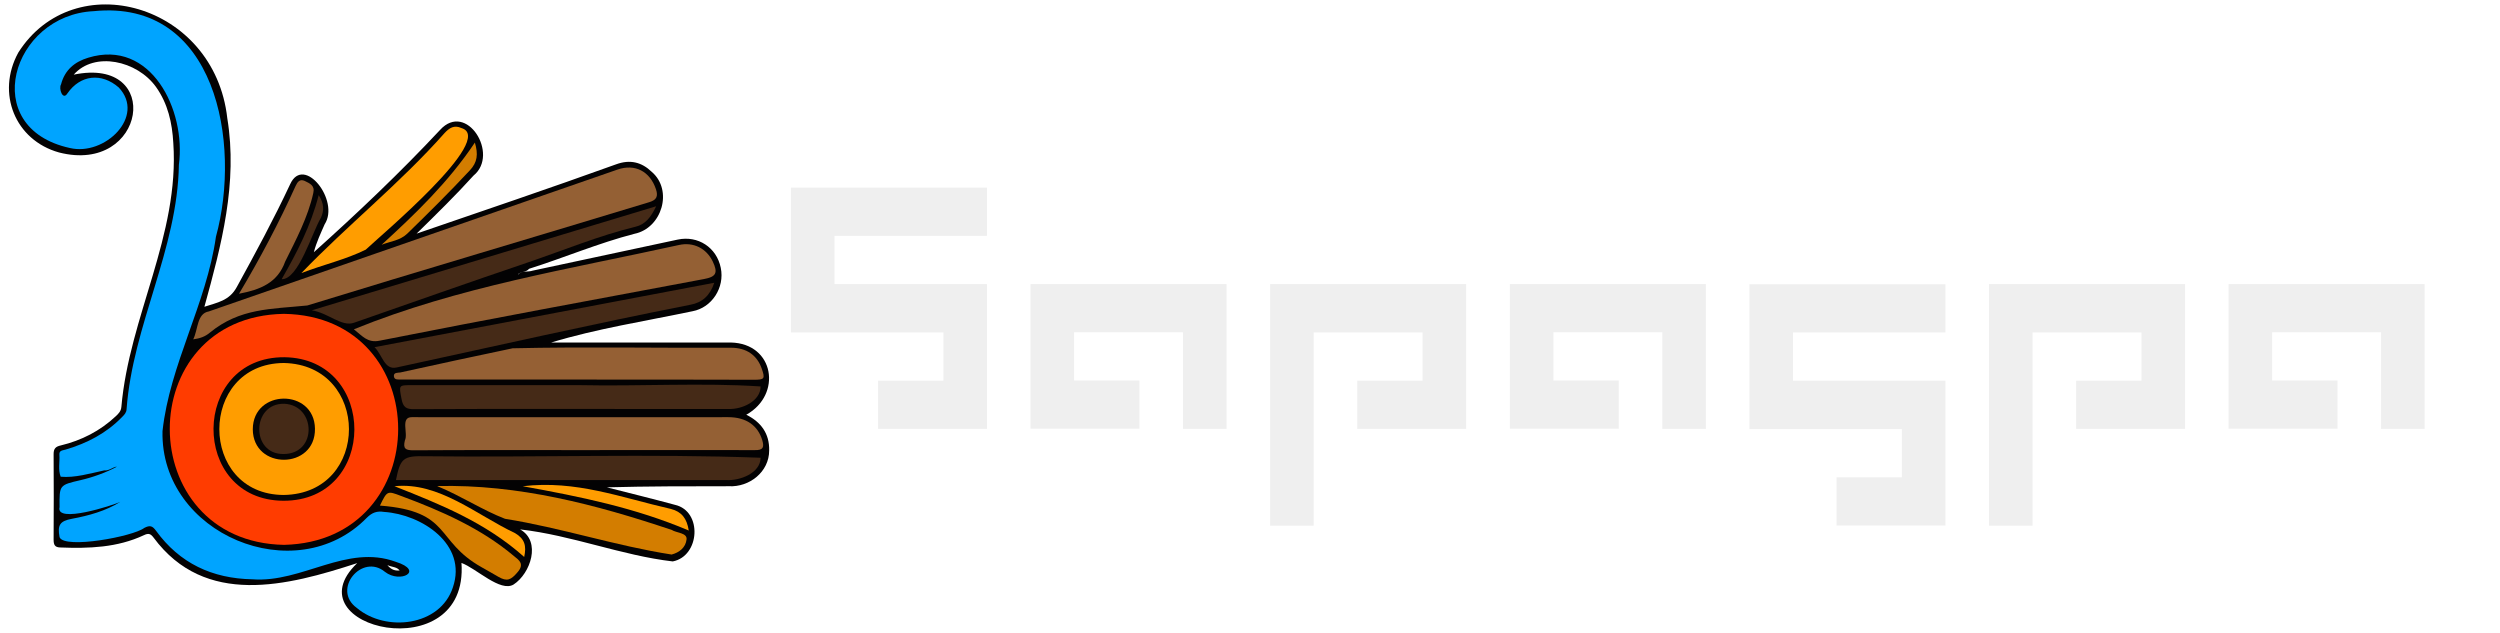
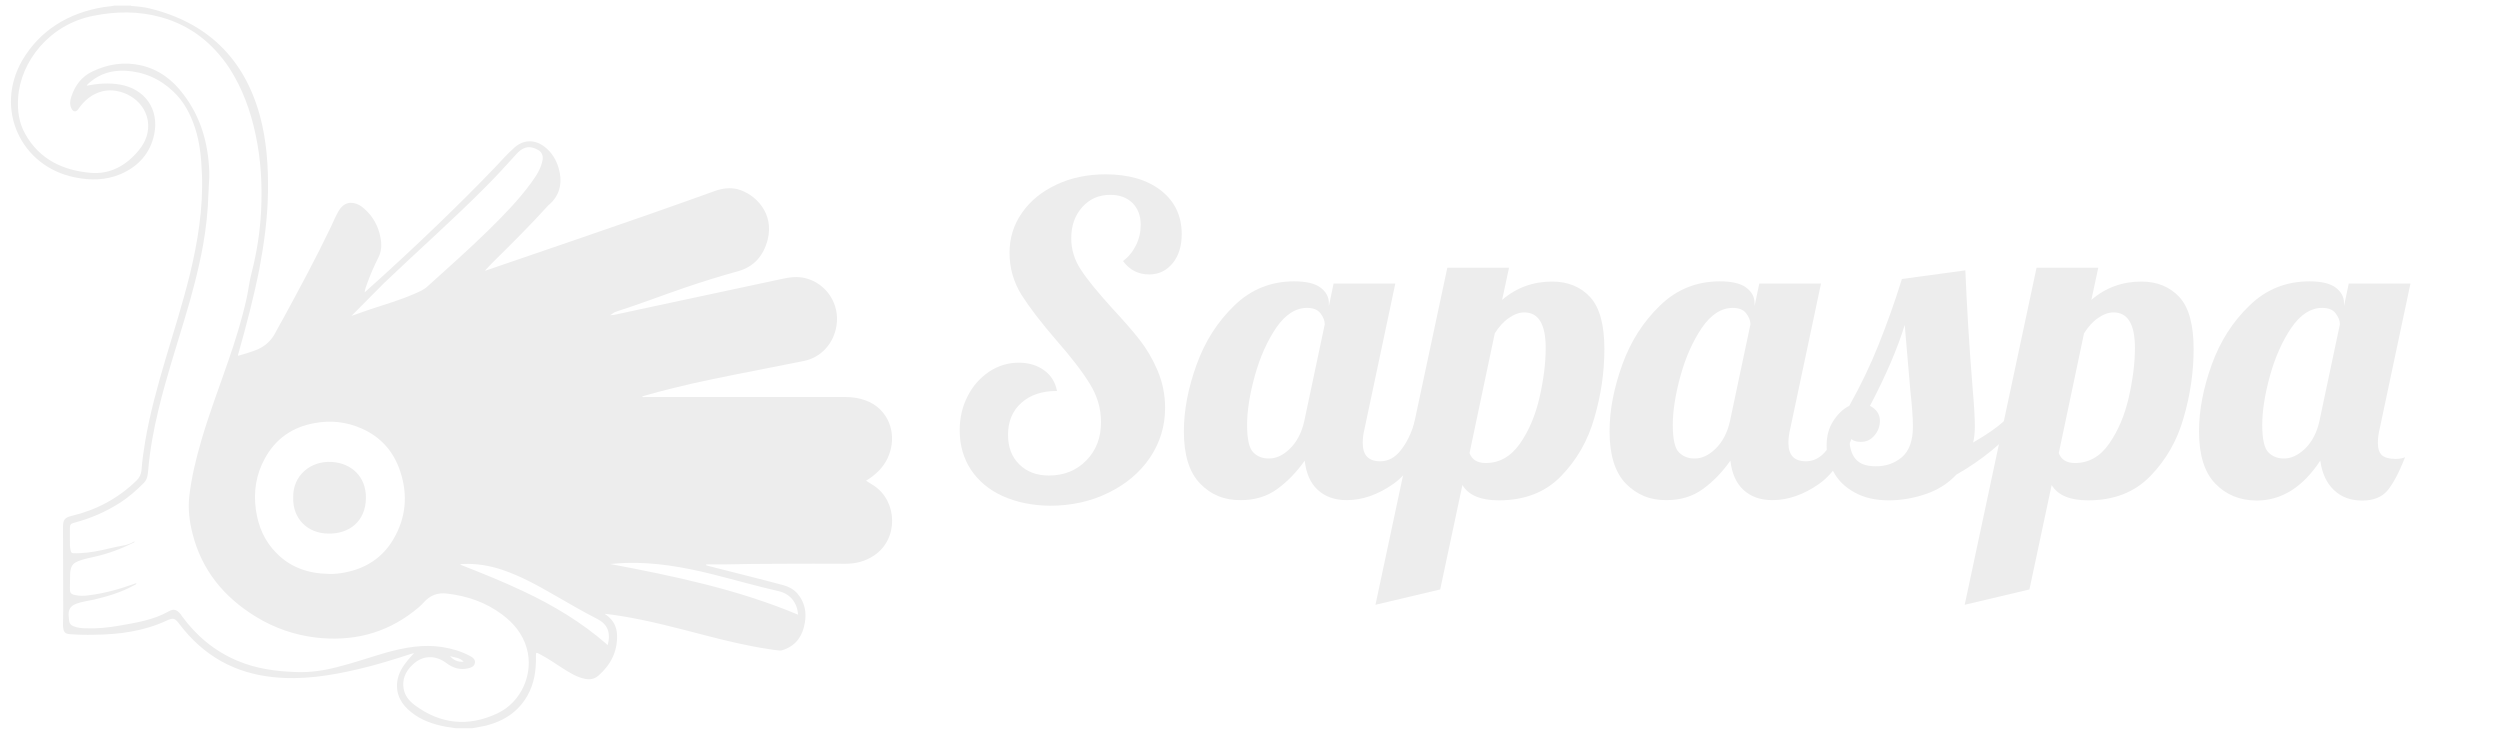
- <svg xmlns="http://www.w3.org/2000/svg" version="1.1" id="Capa_1" x="0px" y="0px" viewBox="0 0 1343 340" style="enable-background:new 0 0 1343 340;" xml:space="preserve">
+ <svg xmlns="http://www.w3.org/2000/svg" version="1.1" id="Capa_1" x="0px" y="0px" viewBox="0 0 1158.7 340" style="enable-background:new 0 0 1158.7 340;" xml:space="preserve">
  <style type="text/css">
- 	.st0{fill:#030203;}
- 	.st1{fill:#00A4FF;}
- 	.st2{fill:#FF3C00;}
- 	.st3{fill:#946034;}
- 	.st4{fill:#956034;}
- 	.st5{fill:#452A17;}
- 	.st6{fill:#D37D00;}
- 	.st7{fill:#FF9D00;}
- 	.st8{fill:#F7FAF4;}
- 	.st9{fill:#050303;}
- 	.st10{fill:#050404;}
- 	.st11{enable-background:new    ;}
- 	.st12{fill:#EFEFEF;}
+ 	.st0{fill:#EDEDED;}
</style>
-   <g>
-     <path class="st0" d="M286.1,145.4c26-5.6,52-11.1,78-16.7c10.8-2.3,20.9,4.2,23.1,15.2c2.2,10.6-4.8,21.4-15.2,23.3   c-25.3,5.3-51.6,9.4-75.9,16.8c32.4,0,64.3,0,96.5,0c23.4,0.5,27.7,28,8.3,38.8c7.9,3.9,12.5,10.1,12.3,19.2   c0,11.5-10.6,19.8-21.7,19.2c-21.8,0-43.6,0-65.5,0.6c12.2,3.1,24.4,6.1,36.6,9.4c14.9,3.4,13.4,27.6-1.2,30.4   c-27.5-3.2-54.3-14.1-82-17.2c11.5,6.4,5.6,23.7-3.5,29.6c-7.1,4.3-19.9-8.6-28-11.6c4.1,57.5-92.5,35-56,0.1   c-37.6,12.3-81.7,23.7-109.4-13.7c-1.6-2.1-2.7-2.5-5.2-1.3c-14.3,6.7-29.5,7.2-45,6.6c-2.9-0.1-3.5-1.5-3.5-4.2   c0.1-15.3,0.1-30.6,0-46c0-2.9,1.1-4,3.8-4.6c11.2-2.7,21.2-7.8,29.6-15.7c1.5-1.4,2.8-2.7,3-5c4.2-48.4,31.3-92.3,27.9-141.8   c-0.6-10.8-2.9-21.1-9.3-30.1c-10.2-14.2-33.1-19.2-44.2-6.6c48.4-10,38.8,53.8-7.9,41.8C8.1,75.3-2.1,50.1,9.8,28.3   C39.7-19,115.2,1.8,122.1,63.5c5.7,34.8-3.1,68-12.3,101.3c6.9-2.3,13.4-3.2,17.4-10.6c10-18.2,19.9-36.5,28.7-55.3   c7.3-15.9,26.8,8.8,18.5,21.6c-2.1,4.8-4.4,9.6-5.8,15c23.4-21,46.3-42.7,67.8-65.7c14.2-15.6,32,13.1,18,24.5   c-9.5,10.5-19.6,20.4-30.6,31.2c36.6-12.6,71.1-24.2,107.1-37.2c7.6-2.8,13.8-1.2,19.2,4c11.6,9.9,5.5,30.3-9.3,33.3   c-19.3,5-37.6,12.8-56.6,18.8c-1.4,1.8-3.9,1.4-5.5,2.6c-0.7,0.3,0.5,0.6,0,0.1C280.9,145.4,283.7,146.2,286.1,145.4z" />
-     <path class="st1" d="M56,252.7c-7.5,1.6-15.8,4.1-23.4,3.4c-1.5-3.8-0.4-7.9-0.7-11.8c-0.2-2.5,1.9-2.3,3.4-2.8   c11.5-3.4,21.9-8.8,30.3-17.5c1.2-1.2,2.3-2.3,2.4-4.2c3.3-45.1,27.4-85.8,28.1-131.3c3.9-29.4-15-67.8-48.7-57.5   c-7.3,2.2-12.6,6.6-14.6,14.3c-1.4,2.2,0.9,8.9,3.4,4.9c6.9-10,18.3-11.3,27.6-3.2c14.6,15.5-7.6,37-26.3,32.5   C-11.9,68.7,6.3,8.1,50.3,6c65.8-6.7,79.5,70.9,65.7,121.2c-5.1,36-24.8,68.6-28.7,104.4c-1.3,55.3,71.6,85.7,109.8,46.5   c2.8-2.8,5.5-3.7,9.2-3.1c20.2,1.3,44.9,17.4,37,40.5c-6.8,21-36.1,24.2-51.6,11.1c-13.7-9.9,2.8-29.6,15.1-19.4   c8.2,6.4,21.4-0.5,5.8-5.4c-26.4-9.7-50.2,11.4-77,9.4c-21.6-0.4-39.1-8.6-51.8-26.1c-1.9-2.6-3.2-3.1-6.3-1.5   c-5.9,4.6-42.8,11.5-45.5,5c-1.2-6.5,0.1-8.7,6.6-9.9c9.1-1.7,18.2-4.2,26-9.1c-4,1.9-34.9,11.9-32.6,2.8   c-0.1-11.9-0.2-11.8,11.4-14.5c6.5-1.5,13.7-4.1,19.4-7.2C60.8,250.7,58.7,253,56,252.7z" />
-     <path class="st2" d="M152.5,168.6c81.9,1.3,81.8,122.2,0.1,124.1C71.1,291.2,70.4,170,152.5,168.6z" />
-     <path class="st3" d="M103.8,182.3c2.7-5.4,1.9-13.9,8.4-15c73.2-25.4,146.3-50.8,219.5-76.2c9.5-3.3,17.5,1,20.7,10.6   c1.2,3.7,0.4,5.7-3.6,6.9c-61.2,18.6-122.6,36.7-183.7,55.5c-19.5,2-36.2,1.3-52.5,14.7C110.2,180.8,107.5,181.8,103.8,182.3z" />
-     <path class="st3" d="M313.5,241.8c-30.5,0-61-0.1-91.4,0.1c-4.2,0-5.7-0.8-4.6-5.3c1.9-3.7-2.6-12.6,3.8-12.5   c56.6,0.1,113.3,0,169.9,0c9.6,0,15.9,4.4,18.3,12.4c1.1,3.8,0.5,5.4-4,5.3C374.9,241.7,344.2,241.8,313.5,241.8z" />
-     <path class="st3" d="M190.1,176.9c56.3-22.9,115.8-32.3,174.7-45.3c7.7-1.7,14.7,1.8,18.1,8.9c2.9,6.1,1.8,8.2-4.7,9.4   C320.1,160.8,262,171.5,204,183C197.4,184.4,194.6,180.4,190.1,176.9z" />
-     <path class="st4" d="M310.5,203.9c-31.6,0-63.2,0-94.9,0c-1.6-0.1-3.8,0.4-4-1.8c-0.2-2.1,2.1-1.8,3.4-2c20.1-4.4,40.2-8.8,60.4-13   c39-0.9,78.2-0.1,117.3-0.3c8.3,0,14,4,16.5,11.2c1.9,5.5,1.5,6-4.2,6C373.4,203.9,342,203.9,310.5,203.9z" />
-     <path class="st5" d="M212.7,257.9c2.4-11.7,3.8-13.1,15.9-12.8c59.7,0.7,121-1.4,180,0.8c-0.1,8.3-11.1,12.4-18.4,12   C331,257.9,271.9,257.9,212.7,257.9z" />
-     <path class="st5" d="M311.5,206.9c32.1,0.7,65.6-1.4,97.1,0.7c0,7.9-10,12.4-17.2,12.1c-56.3,0.1-112.6-0.2-168.9,0.1   c-4.3,0.1-6-1.1-6.8-5.5c-1.4-7.5-1.7-7.4,5.9-7.4C251.6,206.9,281.5,206.9,311.5,206.9z" />
-     <path class="st5" d="M201.2,186.5c61.2-11.6,121.6-23.1,182.5-34.6c-2.2,6.8-6.5,10.7-12.8,11.8c-52.8,10.4-105.2,22.3-157.8,33.7   C206.4,198.9,205.5,190.7,201.2,186.5z" />
-     <path class="st6" d="M234.8,261.1c43.7-1,85.3,9.9,126.1,23.6c2.4,1.6,8.5,1.5,7.9,5.2c-0.5,4.2-3.8,6.9-8,8   c-29.8-4.6-59.4-14.4-89.5-19.2C258.9,273.9,248.3,266.7,234.8,261.1z" />
-     <path class="st5" d="M352.5,110.8c-2.8,5.9-5.9,9.8-11.1,11c-19.7,4.8-38.5,12.6-57.6,19.1c-31.3,10.6-62.5,21.6-93.7,32.5   c-6.5,2.3-13.8-5.3-22.6-6.7C229.6,147.9,290.5,129.6,352.5,110.8z" />
-     <path class="st7" d="M161.9,146.7c24.5-25.5,53.1-48.3,76.9-75.2c2.6-2.8,5.2-4.5,9.1-2.7c18.9,5.7-44,58.2-51.4,65.3   C185.6,139.5,173.8,142.1,161.9,146.7z" />
-     <path class="st6" d="M204.1,271.6c3.9-8,3.9-8,11.3-5.2c21.6,8,43,17.4,60.8,32.4c2.8,2.2,5.5,4.2,2,8.4c-3.8,4.5-5.8,5.3-10.4,2.7   c-3-1.7-6-3.5-9.1-5.2C233.4,290.5,242.8,274.6,204.1,271.6z" />
-     <path class="st3" d="M128.4,157.8c11.4-19.1,21.5-38.2,30.4-57.9c1-2.2,2.3-3.9,4.9-2.7c2.6,1.3,5.6,2.4,4.6,6.5   c-2.9,13.1-9.2,24.9-15.1,36.8C149.1,152,139.8,155.6,128.4,157.8z" />
-     <path class="st7" d="M370,285c-28.7-12.2-58.2-18.2-89.2-23.8c28.6-3.4,52.8,6.1,79.6,12.2C366.2,274.9,369,278.5,370,285z" />
-     <path class="st7" d="M281.6,299.2c-20.7-18.5-45.1-28.3-69.7-38c23.8-2.5,44.2,15.5,64.8,25.2C281.9,289.5,282.9,293.2,281.6,299.2   z" />
-     <path class="st6" d="M255.1,76.6c1.9,6.3,1.3,10.6-2.6,14.8c-10.9,11.7-22.2,22.9-33.6,34c-4,3.9-9.2,4.2-13.9,6.1   C223.1,114.9,240.8,98,255.1,76.6z" />
-     <path class="st5" d="M171.2,104.8c2.9,4.6,3,8.1,1.2,12.2c-4.7,7.7-12,33.2-21.1,33C159.6,135.5,167,121.3,171.2,104.8z" />
-     <path class="st8" d="M208.1,303.6c3,1.2,5.1,0.9,6.6,2.9C212.3,306.6,210.4,306.3,208.1,303.6z" />
-     <path class="st9" d="M152.2,269c-50.4-0.3-49.8-77.4,0.6-77.1C203,192.6,203,269.2,152.2,269z" />
-     <path class="st7" d="M152.4,265.9c-46.1-0.2-46.1-70.5,0-70.9C199,195.9,199.3,265.2,152.4,265.9z" />
-     <path class="st10" d="M169.2,230.3c0.3,22.1-33.3,22.3-33.4,0.3C135.9,208.8,168.9,208.6,169.2,230.3z" />
-     <path class="st5" d="M152.4,243.9c-17.8,0.3-17.3-27.4,0.3-27C169.8,217.7,170.6,243.8,152.4,243.9z" />
-   </g>
-   <g class="st11">
-     <path class="st12" d="M471.7,230.4v-25.9h35.1v-25.9h-81.9v-77.8h105.3v25.9h-81.9v25.9h81.9v77.8H471.7z" />
-     <path class="st12" d="M553.6,230.4v-77.8h105.3v77.8h-23.4v-51.9H577v25.9h35.1v25.9H553.6z" />
-     <path class="st12" d="M682.3,282.3V152.6h105.3v77.8h-58.5v-25.9h35.1v-25.9h-58.5v103.8H682.3z" />
-     <path class="st12" d="M811.1,230.4v-77.8h105.3v77.8H893v-51.9h-58.5v25.9h35.1v25.9H811.1z" />
-     <path class="st12" d="M986.6,282.3v-25.9h35.1v-25.9h-81.9v-77.8h105.3v25.9h-81.9v25.9h81.9v77.8H986.6z" />
-     <path class="st12" d="M1068.5,282.3V152.6h105.3v77.8h-58.5v-25.9h35.1v-25.9h-58.5v103.8H1068.5z" />
-     <path class="st12" d="M1197.2,230.4v-77.8h105.3v77.8h-23.4v-51.9h-58.5v25.9h35.1v25.9H1197.2z" />
-   </g>
+   <path class="st0" d="M53,2.6c2.6,0,5.1,0,7.7,0c0.2,0.3,0.6,0.2,0.9,0.2c2.6,0.2,5.2,0.5,7.7,1.1C96,10.4,113.1,27,120.4,53.4  c3.2,11.7,4,23.8,3.8,35.9c-0.2,12-1.8,23.7-4,35.4c-2.6,13.1-6,26-9.6,38.8c-0.1,0.4-0.4,0.9-0.2,1.4c2.8-0.8,5.5-1.6,8.1-2.6  c4.2-1.6,7.3-4.4,9.3-8.4c1.2-2.3,2.5-4.5,3.7-6.7c7.5-13.8,15-27.7,21.8-41.9c1.2-2.6,2.3-5.2,3.7-7.6c2.2-3.8,5.8-4.7,9.6-2.6  c0.8,0.5,1.6,1,2.3,1.7c4,3.5,6.4,8,7.4,13.1c0.7,3.4,0.6,6.7-1.1,9.8c-1.9,3.8-3.6,7.7-5,11.6c-0.5,1.3-1,2.6-1.2,4.2  c0.4-0.3,0.6-0.5,0.8-0.7c11.3-10.1,22.4-20.4,33.3-30.9c9-8.7,17.8-17.4,26.5-26.5c2.8-3,5.6-6.1,8.6-8.8c4.3-4,9.7-4.1,14.3-0.5  c3.3,2.6,5.4,6.1,6.5,10.1c1.5,5.5,1,10.6-2.9,15.1c-0.6,0.7-1.3,1.3-2,1.9c-8.2,9.1-16.9,17.7-25.6,26.3c-1.3,1.3-2.5,2.6-3.7,3.9  c0.3,0.1,0.6-0.1,0.9-0.2c14.3-4.9,28.6-9.8,42.9-14.7c21-7.2,42-14.5,62.8-22c3.4-1.2,6.9-1.7,10.5-0.8c8.3,2.3,17,11.1,13.9,23.4  c-1.9,7.3-6.2,12.5-13.7,14.6c-8.4,2.3-16.7,4.9-24.9,7.7c-10.5,3.6-20.9,7.6-31.5,11c-1.1,0.3-1.8,1-2.9,1.7  c0.7-0.1,1.1-0.1,1.4-0.1c3.6-0.7,7.2-1.5,10.8-2.3c22.4-4.8,44.8-9.6,67.3-14.4c3.6-0.8,7.2-1.3,10.9-0.4c9.8,2.4,16.1,12,14.5,22  c-1.3,8.4-7.2,14.8-15.1,16.4c-10.6,2.1-21.2,4.2-31.9,6.3c-13.6,2.7-27.2,5.6-40.5,9.4c-0.9,0.3-1.8,0.4-2.7,0.9  c0.6,0.3,1.1,0.1,1.7,0.1c30.7,0,61.4,0,92.2,0c1.8,0,3.5,0.1,5.3,0.4c5.8,1,10.7,3.6,13.9,8.7c4.8,7.7,3.4,18.2-3.2,25  c-1.8,1.8-3.8,3.4-6,4.7c1.4,0.9,2.6,1.6,3.8,2.4c10.8,7.3,11.3,24.6,0,32.2c-4.1,2.8-8.6,3.9-13.6,3.9c-9.7-0.1-19.4,0-29,0  c-9.1,0-18.2,0.1-27.2,0.3c-2.7,0-5.4,0-8.1,0c0,0.1,0,0.3,0,0.4c0.3,0.1,0.7,0.2,1,0.3c11.6,3,23.2,5.8,34.7,8.9  c2.6,0.7,4.8,1.9,6.6,3.9c3.4,4,4.3,8.7,3.4,13.7c-1,5.7-3.8,10.1-9.4,12.2c-0.8,0.3-1.6,0.6-2.4,0.5c-1.7-0.2-3.5-0.4-5.2-0.7  c-9.8-1.5-19.4-3.8-29-6.3c-13.2-3.4-26.4-7-39.9-9.1c-2.2-0.3-4.4-0.7-6.6-0.9c0,0.2,0,0.2,0,0.2c0.2,0.1,0.4,0.3,0.6,0.4  c3.2,2.3,4.8,5.5,4.9,9.3c0.2,7.7-3,13.8-8.7,18.8c-1.9,1.6-4,1.9-6.3,1.4c-3.8-0.8-6.9-2.8-10.1-4.8c-3.5-2.2-6.8-4.6-10.5-6.5  c-2.1-1.1-2-1.1-2,1.2c0.1,6.3-0.8,12.4-4,18c-4.3,7.5-10.9,11.7-19.1,13.8c-2.1,0.5-4.3,0.8-6.4,1.2c-2.6,0-5.3,0-7.9,0  c-1.5-0.2-3-0.5-4.5-0.7c-5.8-1.1-11.3-3-15.9-6.7c-4.5-3.6-7.2-8.1-6.5-14.1c0.5-3.8,2.4-7,4.8-9.9c0.9-1.1,1.9-2.1,3-3.4  c-0.7,0.2-1.1,0.3-1.5,0.4c-8,2.6-16,5.1-24.2,7c-13.1,3.1-26.4,5.2-39.9,3.7c-8.4-0.9-16.3-3.2-23.7-7.3  c-7.7-4.3-14.1-10.2-19.4-17.2c-2.2-2.9-2.9-3.1-6.1-1.6c-5.2,2.4-10.6,4-16.2,5c-5.8,1.1-11.6,1.4-17.4,1.5  c-3.8,0.1-7.6,0-11.4-0.3c-1.9-0.2-2.6-1-2.8-2.9c-0.1-0.5-0.1-1-0.1-1.6c0-2.2,0.1-4.5,0.1-6.7c0-12.8-0.1-25.7-0.1-38.5  c0-3.3,0.8-4.3,4-5.1c11.4-2.7,21.4-8,29.9-16.2c1.5-1.4,2.3-3,2.5-5.1c0.3-4.5,1-8.9,1.7-13.3c2.2-12.9,5.7-25.5,9.4-38  c3.9-13,8-26,11.3-39.3c3.7-15.3,6.2-30.7,5.6-46.5c-0.3-7.2-0.9-14.4-3.2-21.4c-2.1-6.4-5.1-12.2-10.1-16.9  c-6.2-5.9-13.7-9.2-22.3-9.6c-6.1-0.3-11.6,1.3-16.3,5.3c-0.3,0.2-0.5,0.5-0.8,0.7c-0.2,0.3-0.6,0.5-0.7,0.9  c5.2-1,10.2-1.4,15.4-0.5c11.6,2,18.2,11.4,15.9,22.9c-1.8,8.9-7.3,15-15.6,18.6c-6.9,2.9-14,3-21.2,1.5c-25-5-37.4-31.6-24.4-54.2  C18.4,14.2,31.5,6,48,3.3C49.7,3,51.4,3,53,2.6z M63.3,270.5c-0.4,0.5-1,0.7-1.6,1c-5.7,3.1-11.8,4.9-18.1,6.4  c-2.7,0.6-5.5,0.9-8.2,1.9c-2.6,1-3.7,2.5-3.6,5.3c0,0.8,0.2,1.5,0.2,2.3c0.1,1.5,0.8,2.4,2.2,2.9c1.8,0.7,3.7,0.9,5.6,0.9  c5.2,0.2,10.3-0.3,15.4-1.2c7.9-1.4,15.9-2.6,23.1-6.7c2.2-1.2,3.5-0.8,5.2,1.1c0.3,0.3,0.5,0.6,0.7,1c6.7,9.2,15.1,16.3,25.7,20.8  c8.9,3.8,18.2,5,27.7,5.3c6.3,0.2,12.5-0.7,18.6-2.3c7.7-1.9,15.3-4.6,23-6.8c8.4-2.3,17-3.9,25.8-2.5c4.5,0.7,8.8,2,12.8,4.1  c1.3,0.7,2.6,1.6,2.3,3.3c-0.3,1.7-1.9,2.2-3.3,2.5c-3.6,0.8-6.9-0.2-9.8-2.4c-5.3-4-11.3-3.8-16,0.9c-3.1,3-4.7,6.7-3.9,11  c0.6,3.3,2.6,5.6,5.1,7.5c12,8.9,24.9,10.2,38.4,3.8c11.2-5.3,16.9-18.6,13.5-30.3c-1.9-6.5-6-11.5-11.4-15.5  c-7.6-5.7-16.2-8.6-25.6-9.7c-4.3-0.5-7.7,0.8-10.6,4c-1.4,1.6-3.1,3-4.8,4.3c-13.4,10.4-28.6,14-45.3,12.1  c-9.9-1.2-19.2-4.4-27.7-9.6c-14.9-9.1-25.2-21.6-29.5-38.7c-1.4-5.5-2.1-11.2-1.5-16.9c1-8.9,3.1-17.5,5.6-26.1  c3.6-12.4,8.2-24.4,12.4-36.6c3.4-9.8,6.5-19.7,8.7-29.8c0.8-3.7,1.2-7.6,2.2-11.3c2.4-9.4,3.9-18.8,4.4-28.5c0.6-12,0-24-2.6-35.9  c-2.3-10.8-6-21-12-30.4C98.7,20.1,88.4,11.8,74.7,8C64.4,5.1,53.8,5.2,43.4,7.3c-20.4,3.9-33.9,21.2-35,38C8,51.3,8.8,57,11.7,62.1  C18.3,73.9,29.2,79,42,80.1c9.1,0.8,16.5-3.4,22.3-10.4c3.3-4,5-8.6,4.2-13.8c-1.7-10.2-12.8-15.6-21-13.6  c-4.8,1.2-8.3,4.1-11.1,8.1c-0.4,0.6-0.9,1.3-1.8,1.2c-0.9-0.1-1.3-0.9-1.6-1.6c-0.8-1.8-0.5-3.5,0.1-5.3c1.7-5.2,4.8-9.2,9.6-11.5  c7.2-3.5,14.8-4.7,22.7-2.9C73.6,32.2,80,37,85,43.7c8.1,10.6,11.5,22.7,12,35.9c0.1,3.4-0.3,6.7-0.4,10.1c-0.2,8.1-1.1,16.1-2.5,24  c-2.1,11.5-5.1,22.8-8.5,34c-4.2,14.1-8.8,28.1-12.2,42.4c-2.2,9.1-3.9,18.3-4.7,27.7c-0.2,2.1-0.3,4.2-2,6  c-3.4,3.4-6.9,6.5-10.9,9.1c-6.7,4.3-13.8,7.4-21.5,9.4c-1.5,0.4-1.9,0.9-1.9,2.5c0,1.7,0,3.4,0,5c0,1.9-0.1,3.8,0.4,5.6  c0.2,0.7,0.5,1,1.2,1c2.2,0.1,4.4-0.1,6.6-0.3c4.4-0.5,8.8-1.6,13.1-2.6c2.8-0.6,5.7-0.8,8.2-2.4c0.1-0.1,0.4-0.2,0.5,0.1  c-0.3,0.2-0.6,0.4-0.9,0.5c-5.6,2.8-11.4,4.9-17.5,6.3c-2.6,0.6-5.3,1.1-7.8,2.1c-1.8,0.7-3,1.8-3.4,3.7c-0.2,0.8-0.3,1.7-0.3,2.5  c-0.1,2.1,0,4.2-0.1,6.2s0.3,2.9,2.4,3.3c2.1,0.5,4.3,0.4,6.4,0.1c7.3-0.9,14.4-2.9,21.3-5.4C62.5,270.5,62.9,270.2,63.3,270.5z   M152.3,266c2.6,0.1,5.2-0.2,7.7-0.7c9.7-1.9,17.4-6.9,22.4-15.5c5.8-9.9,6.7-20.5,3.1-31.3c-3-9.2-9-16-17.9-19.9  c-7-3.1-14.3-3.9-21.8-2.5c-10.2,1.8-18,7.2-23,16.3c-4.1,7.4-5.4,15.5-4.2,23.9c1.1,7.7,4,14.5,9.5,20  C134.7,263.1,143,265.8,152.3,266z M162.9,146.4c3.1-1.1,6-2.1,8.9-3.1c6.7-2.2,13.5-4.2,20-7c2.3-1,4.6-1.9,6.5-3.7  c9.4-8.5,18.9-16.9,28-25.8c7.1-7,14-14,19.9-22.1c2.4-3.3,4.6-6.6,5.3-10.7c0.3-1.8-0.4-3.6-2.1-4.5c-3.6-2-6.3-1.7-9.3,1.1  c-0.4,0.4-0.8,0.8-1.2,1.3c-4.5,5-9.1,10-13.9,14.8c-15.2,15.3-31.4,29.6-46.9,44.4C173,136.2,168,141.2,162.9,146.4z M369.9,284.9  c-0.4-5.6-3.7-9.7-9-10.9c-10.5-2.4-20.9-5.4-31.3-8c-13-3.2-26.2-5.5-39.6-5.1c-2.4,0.1-4.8,0.3-7.2,0.5  C312.3,267,341.8,273.1,369.9,284.9z M281.7,298.9c1.5-6.1-0.3-9.7-5-12.1c-6.7-3.4-13.1-7.2-19.6-10.9c-7.8-4.5-15.7-8.9-24.3-11.8  c-6-2-12.1-3-18.4-2.7c-0.4,0-0.8,0-1.1,0.3c0.2,0.1,0.3,0.1,0.5,0.2c9.7,3.8,19.4,7.7,28.9,12.2c13.8,6.5,26.8,14.3,38.3,24.3  C281.2,298.6,281.4,298.9,281.7,298.9z M214.9,306.7c-1.8-2-4.2-1.9-6.3-2.6C210.2,306,212.2,306.9,214.9,306.7z" />
+   <path class="st0" d="M135.9,230.7c-0.3-10.2,7.9-17.2,17.9-16.6c9.2,0.6,15.9,6.9,15.8,16.7c-0.1,11.1-8.1,16.7-17.3,16.5  C142.3,247.3,135.6,240.1,135.9,230.7z" />
+   <path class="st0" d="M464.7,229.9c-6.4-2.9-11.2-7-14.7-12.2c-3.4-5.2-5.2-11.3-5.2-18.2c0-5.8,1.2-11.1,3.7-15.9  c2.4-4.8,5.8-8.5,9.9-11.3c4.2-2.8,8.8-4.2,13.8-4.2c4.6,0,8.5,1.2,11.7,3.5c3.2,2.3,5.2,5.5,6,9.6c-6.9,0-12.4,1.8-16.5,5.5  c-4.1,3.6-6.2,8.6-6.2,14.8c0,5.7,1.7,10.3,5.2,13.7c3.4,3.4,8,5.2,13.7,5.2c7,0,12.8-2.3,17.4-7c4.6-4.7,6.8-10.6,6.8-17.8  c0-6.2-1.7-12.1-5.2-17.7c-3.4-5.6-8.6-12.3-15.5-20.2c-7.1-8.2-12.5-15.3-16.2-21.1c-3.6-5.9-5.5-12.3-5.5-19.4  c0-6.9,1.9-13.1,5.8-18.6c3.8-5.5,9.1-9.8,15.9-13c6.7-3.2,14.4-4.8,22.8-4.8c10.7,0,19.3,2.5,25.7,7.5c6.4,5,9.6,11.8,9.6,20.2  c0,5.6-1.4,10.1-4.2,13.5c-2.8,3.4-6.4,5.2-10.9,5.2c-5,0-9.1-2.1-12.1-6.2c2.5-1.9,4.5-4.3,6-7.3c1.5-3,2.2-6.2,2.2-9.5  c0-4.2-1.3-7.6-3.8-10.1c-2.5-2.5-6-3.8-10.3-3.8c-5.3,0-9.6,1.9-13,5.7c-3.4,3.8-5.1,8.6-5.1,14.4c0,5.3,1.5,10.2,4.6,14.8  c3,4.6,7.8,10.4,14.3,17.6c5.3,5.7,9.6,10.6,12.8,14.7c3.2,4.1,6,8.8,8.3,14.2c2.3,5.4,3.5,11.2,3.5,17.4c0,8.5-2.4,16.1-7,23  c-4.7,6.9-11.1,12.3-19.3,16.3c-8.1,4-17.2,6-27.1,6C478.4,234.3,471.1,232.8,464.7,229.9z" />
+   <path class="st0" d="M556.2,224.1c-5-5.2-7.5-13.2-7.5-24.2c0-9.8,2-20.1,5.9-30.9c3.9-10.8,9.7-19.9,17.5-27.4  c7.7-7.5,17-11.2,27.7-11.2c5.4,0,9.5,0.9,12.1,2.8c2.6,1.9,4,4.3,4,7.3v1.4l2.2-10.5h28.6l-14.3,67.5c-0.5,2-0.8,4.1-0.8,6.4  c0,5.7,2.7,8.5,8.1,8.5c3.7,0,6.9-1.7,9.6-5.2c2.7-3.4,4.9-7.9,6.5-13.5h8.3c-4.9,14.3-11,24-18.2,29.1c-7.2,5.1-14.5,7.6-21.7,7.6  c-5.6,0-10-1.6-13.4-4.7c-3.4-3.1-5.4-7.6-6.1-13.6c-3.8,5.4-8.1,9.8-12.8,13.2c-4.7,3.4-10.3,5.1-16.8,5.1  C567.5,231.9,561.2,229.3,556.2,224.1z M597.8,208c3.2-3.1,5.5-7.4,6.7-12.8l9.5-44.9c0-1.7-0.7-3.4-2-5.1c-1.3-1.7-3.4-2.5-6.2-2.5  c-5.3,0-10.1,3.1-14.3,9.2c-4.2,6.2-7.5,13.6-9.9,22.2c-2.4,8.7-3.6,16.3-3.6,22.9c0,6.6,1,10.9,2.9,12.7c1.9,1.9,4.3,2.8,7,2.8  C591.3,212.6,594.6,211.1,597.8,208z" />
+   <path class="st0" d="M670.8,124.1h28.6l-3.2,14.9c6.6-5.7,14.4-8.5,23.2-8.5c7.4,0,13.3,2.5,17.7,7.3c4.4,4.9,6.5,12.9,6.5,24  c0,10.5-1.5,21-4.6,31.7c-3,10.7-8.2,19.7-15.5,27.2c-7.3,7.5-16.9,11.2-28.8,11.2c-8.5,0-14.1-2.4-16.9-7.1l-10.3,48.4l-30,7.1  L670.8,124.1z M704.4,205.7c4.2-6,7.2-13.1,9.1-21.3c1.9-8.3,2.9-16,2.9-23.1c0-11-3.3-16.5-9.9-16.5c-2.4,0-4.8,0.9-7.2,2.6  c-2.5,1.7-4.6,4.1-6.5,7.1L681.1,210c1.1,3,3.6,4.6,7.5,4.6C695,214.6,700.2,211.6,704.4,205.7z" />
+   <path class="st0" d="M753.5,224.1c-5-5.2-7.5-13.2-7.5-24.2c0-9.8,2-20.1,5.9-30.9c3.9-10.8,9.7-19.9,17.5-27.4  c7.7-7.5,17-11.2,27.7-11.2c5.4,0,9.5,0.9,12.1,2.8c2.6,1.9,4,4.3,4,7.3v1.4l2.2-10.5h28.6l-14.3,67.5c-0.5,2-0.8,4.1-0.8,6.4  c0,5.7,2.7,8.5,8.1,8.5c3.7,0,6.9-1.7,9.6-5.2c2.7-3.4,4.9-7.9,6.5-13.5h8.3c-4.9,14.3-11,24-18.2,29.1c-7.2,5.1-14.5,7.6-21.7,7.6  c-5.6,0-10-1.6-13.4-4.7c-3.4-3.1-5.4-7.6-6.1-13.6c-3.8,5.4-8.1,9.8-12.8,13.2c-4.7,3.4-10.3,5.1-16.8,5.1  C764.8,231.9,758.6,229.3,753.5,224.1z M795.1,208c3.2-3.1,5.5-7.4,6.7-12.8l9.5-44.9c0-1.7-0.7-3.4-2-5.1c-1.3-1.7-3.4-2.5-6.2-2.5  c-5.3,0-10.1,3.1-14.3,9.2c-4.2,6.2-7.5,13.6-9.9,22.2c-2.4,8.7-3.6,16.3-3.6,22.9c0,6.6,1,10.9,2.9,12.7c1.9,1.9,4.3,2.8,7,2.8  C788.6,212.6,791.9,211.1,795.1,208z" />
+   <path class="st0" d="M859.5,228.2c-4.4-2.4-7.6-5.6-9.7-9.5c-2.1-3.9-3.2-8-3.2-12.2c0-4.4,1-8.2,3.1-11.4c2.1-3.2,4.5-5.6,7.4-7  c5.2-9.3,9.7-18.6,13.5-28.1c3.8-9.5,7.5-19.7,10.9-30.7l29.4-4c0.7,16.9,1.8,35.3,3.4,55c0.7,7.9,1,13.7,1,17.3  c0,3-0.3,5.6-0.8,7.5c6.2-3.6,11-6.9,14.3-9.9h8.3c-8.5,9.8-18.6,18.1-30.4,24.8c-3.8,4.1-8.6,7.1-14.2,9c-5.6,1.9-11.3,2.9-17,2.9  C869.3,231.9,863.9,230.7,859.5,228.2z M881.6,211.8c3.3-2.9,5-7.6,5-14.1c0-4-0.4-9.5-1.2-16.7c-1.3-15.1-2.2-25.2-2.6-30.4  c-3.2,10.5-8.5,23-16.1,37.5c3,1.6,4.6,3.9,4.6,6.9c0,2.5-0.8,4.8-2.5,6.8c-1.7,2-3.7,3-6.3,3c-2.8,0-4.6-0.9-5.4-2.6  c0,4.8,1,8.3,2.9,10.5c1.9,2.3,5,3.4,9.2,3.4C874.1,216.2,878.2,214.7,881.6,211.8z" />
+   <path class="st0" d="M943.9,124.1h28.6l-3.2,14.9c6.6-5.7,14.4-8.5,23.2-8.5c7.4,0,13.3,2.5,17.7,7.3c4.4,4.9,6.5,12.9,6.5,24  c0,10.5-1.5,21-4.6,31.7c-3,10.7-8.2,19.7-15.5,27.2c-7.3,7.5-16.9,11.2-28.8,11.2c-8.5,0-14.1-2.4-16.9-7.1l-10.3,48.4l-30,7.1  L943.9,124.1z M977.5,205.7c4.2-6,7.2-13.1,9.1-21.3c1.9-8.3,2.9-16,2.9-23.1c0-11-3.3-16.5-9.9-16.5c-2.4,0-4.8,0.9-7.2,2.6  c-2.5,1.7-4.6,4.1-6.5,7.1L954.2,210c1.1,3,3.6,4.6,7.5,4.6C968.1,214.6,973.4,211.6,977.5,205.7z" />
+   <path class="st0" d="M1026.7,224.1c-5-5.2-7.5-13.2-7.5-24.2c0-9.8,2-20.1,5.9-30.9c3.9-10.8,9.7-19.9,17.5-27.4  c7.7-7.5,17-11.2,27.7-11.2c5.4,0,9.5,0.9,12.1,2.8c2.6,1.9,4,4.3,4,7.3v1.4l2.2-10.5h28.6l-14.3,67.5c-0.5,2-0.8,4.1-0.8,6.4  c0,2.6,0.6,4.5,1.9,5.7c1.3,1.1,3.3,1.7,6.3,1.7c1.9,0,3.3-0.3,4.4-0.8c-2.9,7.4-5.7,12.6-8.3,15.6c-2.6,3-6.5,4.5-11.5,4.5  c-5.4,0-9.8-1.6-13.2-4.9c-3.4-3.2-5.5-7.8-6.3-13.6c-8.1,12.3-17.9,18.5-29.6,18.5C1038,231.9,1031.7,229.3,1026.7,224.1z   M1068.3,208c3.2-3.1,5.5-7.4,6.7-12.8l9.5-44.9c0-1.7-0.7-3.4-2-5.1c-1.3-1.7-3.4-2.5-6.2-2.5c-5.3,0-10.1,3.1-14.3,9.2  c-4.2,6.2-7.5,13.6-9.9,22.2c-2.4,8.7-3.6,16.3-3.6,22.9c0,6.6,1,10.9,2.9,12.7c1.9,1.9,4.3,2.8,7,2.8  C1061.7,212.6,1065,211.1,1068.3,208z" />
</svg>
